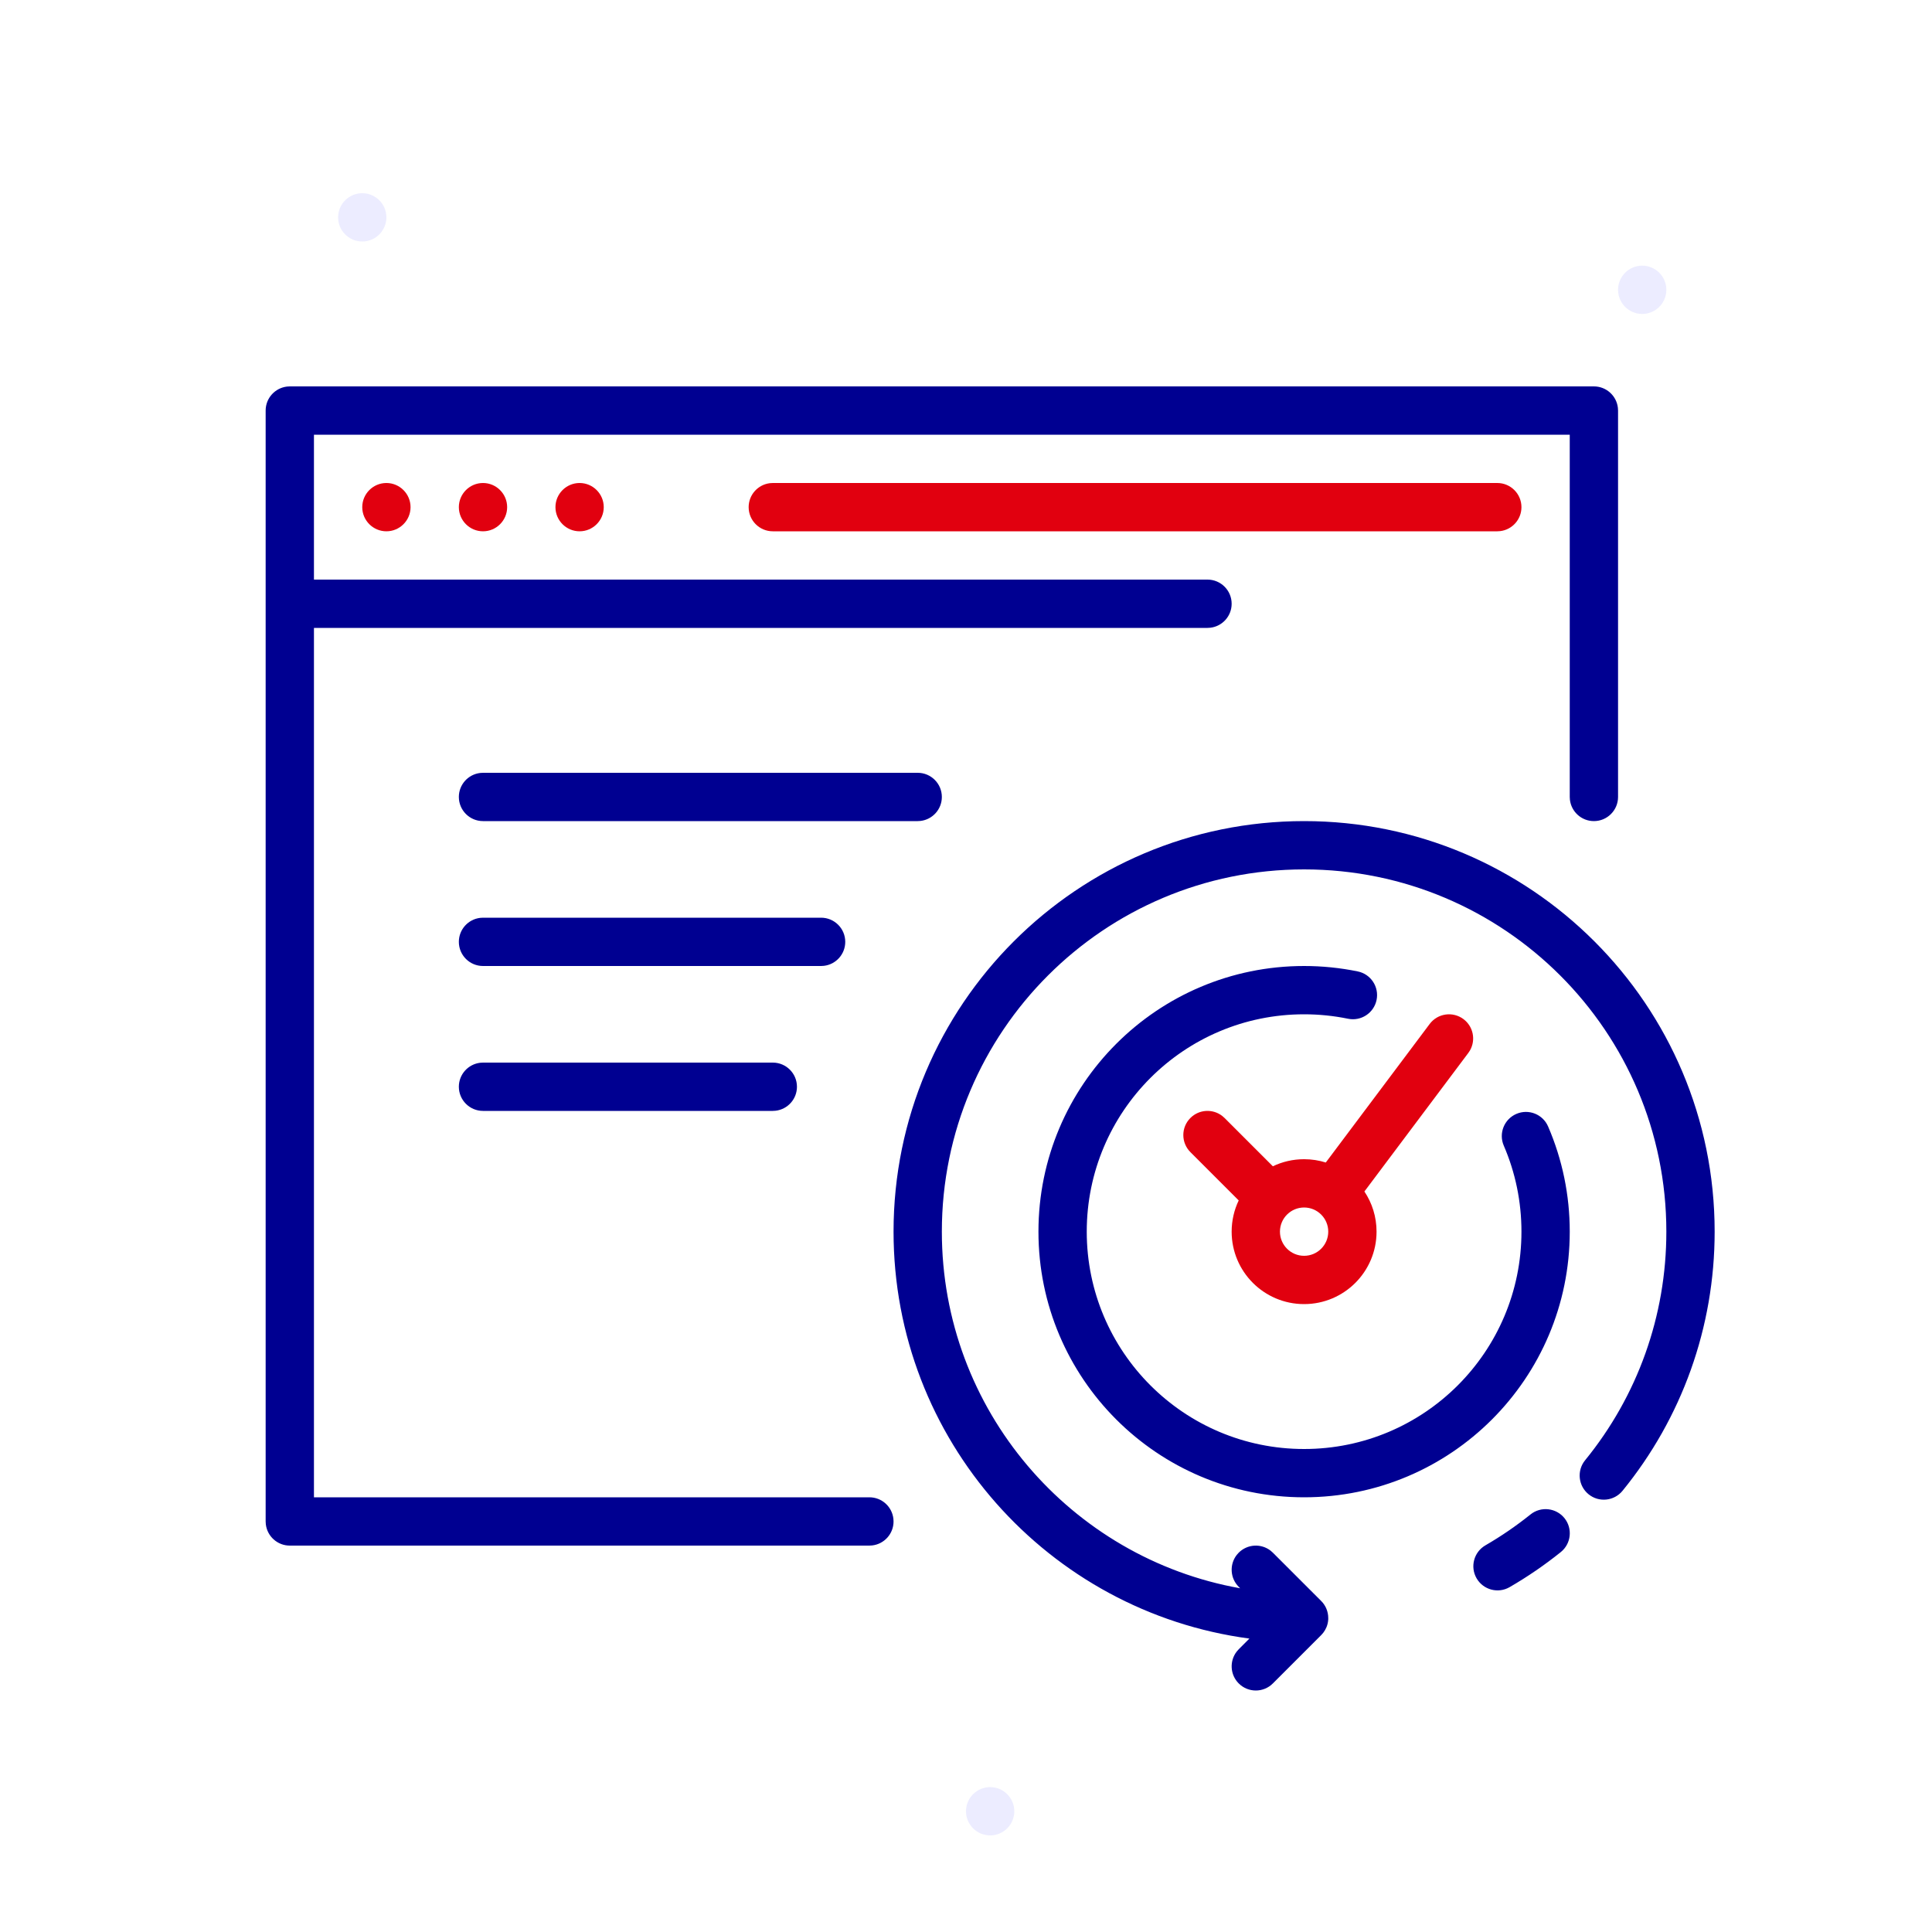
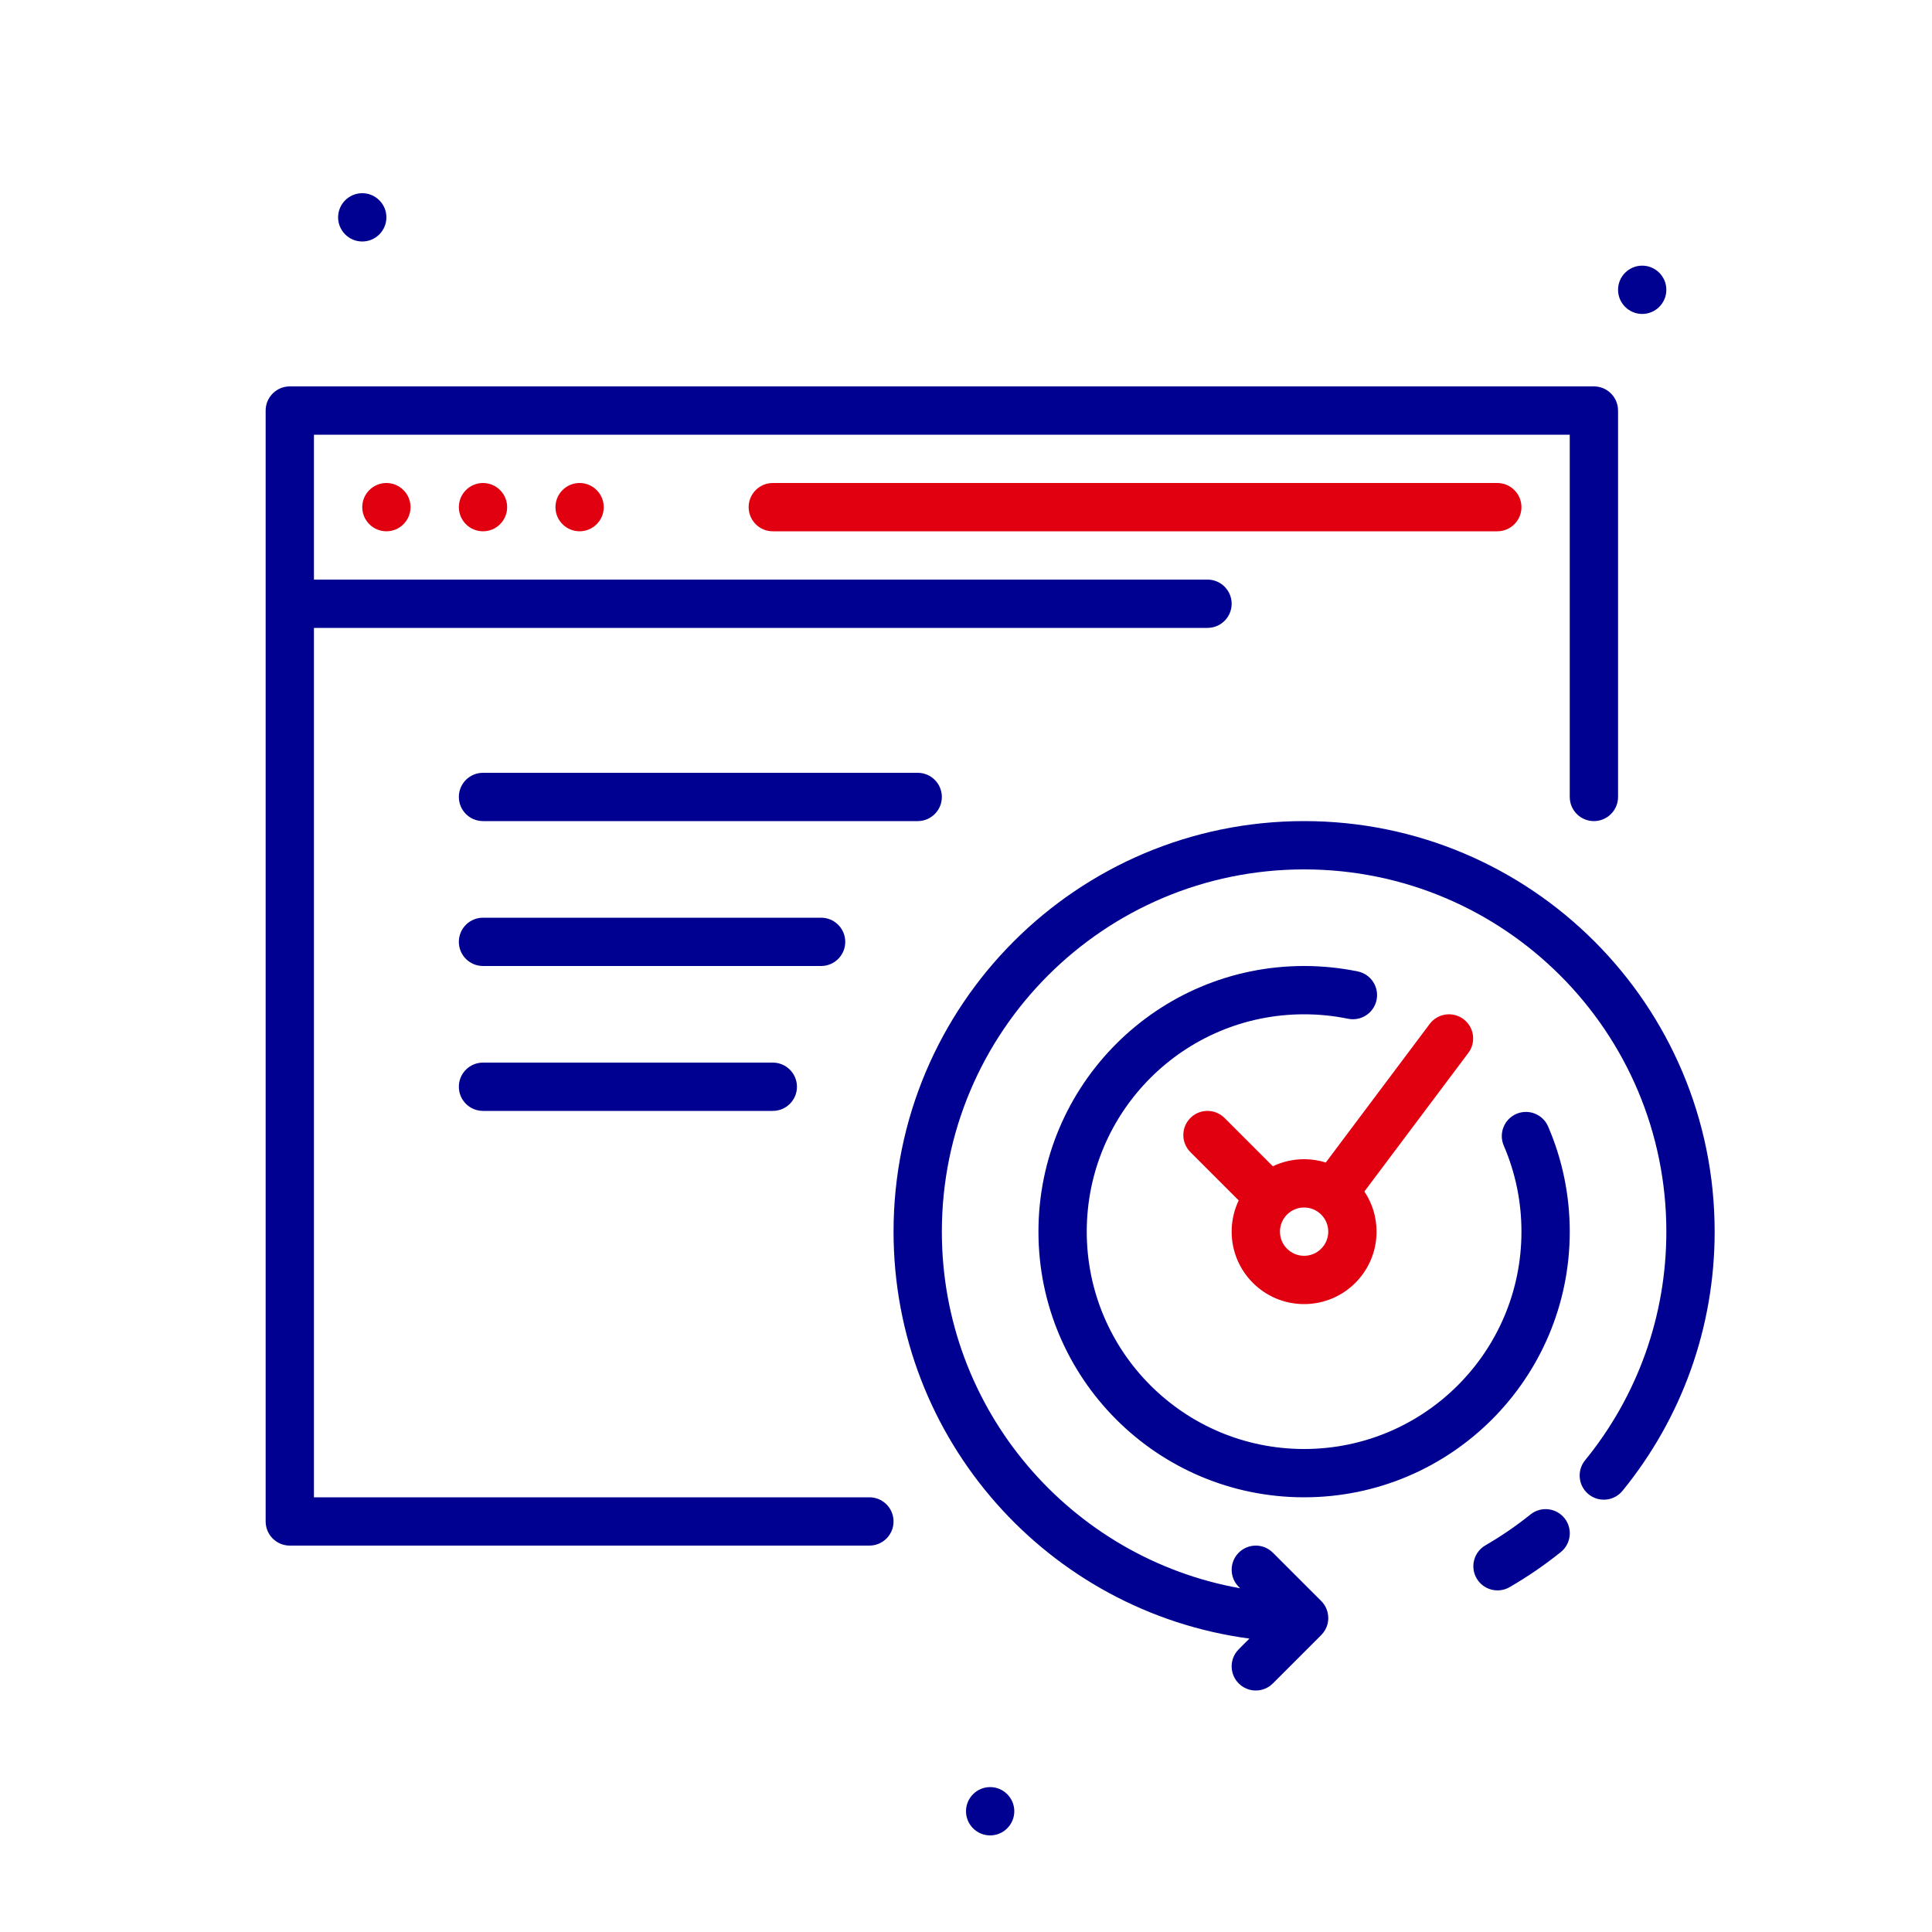
<svg xmlns="http://www.w3.org/2000/svg" width="80px" height="80px" viewBox="0 0 80 80">
  <style>
		.fr-artwork-decorative {
			fill: #ECECFF;
		}
		.fr-artwork-minor {
			fill: #E1000F;
		}
		.fr-artwork-major {
			fill: #000091;
		}
	</style>
-   <g class="fr-artwork-decorative" id="artwork-decorative">
+   <symbol id="artwork-decorative">
    <path d="M69,12c0,0.551-0.449,1-1,1s-1-0.449-1-1s0.449-1,1-1S69,11.449,69,12z M41,74  c-0.551,0-1,0.449-1,1s0.449,1,1,1s1-0.449,1-1S41.551,74,41,74z M15,8c-0.551,0-1,0.449-1,1c0,0.551,0.449,1,1,1  s1-0.449,1-1C16,8.449,15.551,8,15,8z" />
-   </g>
-   <g class="fr-artwork-minor" id="artwork-minor">
+   </symbol>
+   <symbol id="artwork-minor">
    <path d="M17,21c0,0.551-0.449,1-1,1s-1-0.449-1-1s0.449-1,1-1S17,20.449,17,21z M20,20  c-0.551,0-1,0.449-1,1s0.449,1,1,1s1-0.449,1-1S20.551,20,20,20z M24,20c-0.551,0-1,0.449-1,1s0.449,1,1,1  s1-0.449,1-1S24.551,20,24,20z M62,20H32l-0.117,0.007C31.386,20.065,31,20.487,31,21c0,0.552,0.448,1,1,1h30  l0.117-0.007C62.614,21.935,63,21.513,63,21C63,20.448,62.552,20,62,20z M60.6,42.2  c0.408,0.306,0.515,0.863,0.269,1.295l-0.069,0.105l-4.303,5.737C56.815,49.813,57,50.385,57,51  c0,1.657-1.343,3-3,3s-3-1.343-3-3c0-0.463,0.105-0.902,0.292-1.293l-2-2  c-0.391-0.391-0.391-1.024,0-1.414c0.36-0.361,0.928-0.388,1.32-0.083l0.094,0.083l2,2  C53.098,48.105,53.537,48,54,48c0.313,0,0.614,0.048,0.898,0.137l4.302-5.737  C59.531,41.958,60.158,41.869,60.6,42.2z M55,51c0-0.552-0.448-1-1-1s-1,0.448-1,1s0.448,1,1,1  S55,51.552,55,51z" />
-   </g>
-   <g class="fr-artwork-major" id="artwork-major">
+   </symbol>
+   <symbol id="artwork-major">
    <path d="M36.993,62.883L37,63c0,0.513-0.386,0.935-0.883,0.993L36,64H12  c-0.513,0-0.935-0.386-0.993-0.883L11,63V17c0-0.513,0.386-0.935,0.883-0.993L12,16h54  c0.513,0,0.935,0.386,0.993,0.883L67,17v16c0,0.552-0.448,1-1,1c-0.513,0-0.935-0.386-0.993-0.883L65,33V18  H13v6h37c0.552,0,1,0.448,1,1c0,0.513-0.386,0.935-0.883,0.993L50,26H13v36h23  C36.513,62,36.935,62.386,36.993,62.883z M54,34c-9.389,0-17,7.611-17,17  c0,8.621,6.417,15.743,14.735,16.85l-0.442,0.443l-0.083,0.094c-0.305,0.392-0.277,0.96,0.083,1.32  c0.391,0.391,1.024,0.391,1.414,0l2-2c0.029-0.029,0.057-0.061,0.083-0.094  c0.056-0.072,0.101-0.15,0.135-0.231c0.043-0.103,0.069-0.214,0.075-0.331  C55,67.034,55,67.017,55,67c0-0.135-0.027-0.263-0.075-0.381c-0.049-0.119-0.121-0.23-0.218-0.326  l-2-2l-0.094-0.083c-0.392-0.305-0.96-0.277-1.32,0.083l-0.083,0.094  c-0.305,0.392-0.277,0.96,0.083,1.32l0.06,0.06C44.331,64.517,39,58.381,39,51c0-8.284,6.716-15,15-15  s15,6.716,15,15c0,3.499-1.2,6.811-3.365,9.467c-0.349,0.428-0.284,1.058,0.144,1.407  c0.428,0.349,1.058,0.284,1.407-0.144C69.638,58.721,71,54.964,71,51C71,41.611,63.389,34,54,34z   M63.375,62.71c-0.59,0.473-1.214,0.901-1.868,1.28c-0.478,0.277-0.641,0.889-0.364,1.366  s0.889,0.641,1.367,0.364c0.741-0.429,1.449-0.914,2.117-1.45c0.431-0.345,0.5-0.975,0.155-1.406  C64.435,62.434,63.806,62.364,63.375,62.71z M62.79,46.124c-0.507,0.219-0.741,0.807-0.522,1.314  C62.749,48.553,63,49.758,63,51c0,4.971-4.029,9-9,9s-9-4.029-9-9s4.029-9,9-9  c0.617,0,1.226,0.062,1.82,0.184c0.541,0.111,1.07-0.238,1.181-0.778  c0.111-0.541-0.237-1.07-0.778-1.181C55.496,40.076,54.753,40,54,40c-6.075,0-11,4.925-11,11  s4.925,11,11,11s11-4.925,11-11c0-1.516-0.307-2.99-0.896-4.354C63.886,46.139,63.297,45.905,62.79,46.124  z M38.117,33.993C38.614,33.935,39,33.513,39,33c0-0.552-0.448-1-1-1H20l-0.117,0.007  C19.386,32.065,19,32.487,19,33c0,0.552,0.448,1,1,1h18L38.117,33.993z M34.117,39.993  C34.614,39.935,35,39.513,35,39c0-0.552-0.448-1-1-1H20l-0.117,0.007C19.386,38.065,19,38.487,19,39  c0,0.552,0.448,1,1,1h14L34.117,39.993z M20,44l-0.117,0.007C19.386,44.065,19,44.487,19,45  c0,0.552,0.448,1,1,1h12l0.117-0.007C32.614,45.935,33,45.513,33,45c0-0.552-0.448-1-1-1H20z" />
-   </g>
+   </symbol>
+   <use class="fr-artwork-major" href="#artwork-decorative" />
+   <use class="fr-artwork-minor" href="#artwork-minor" />
+   <use class="fr-artwork-major" href="#artwork-major" />
</svg>
